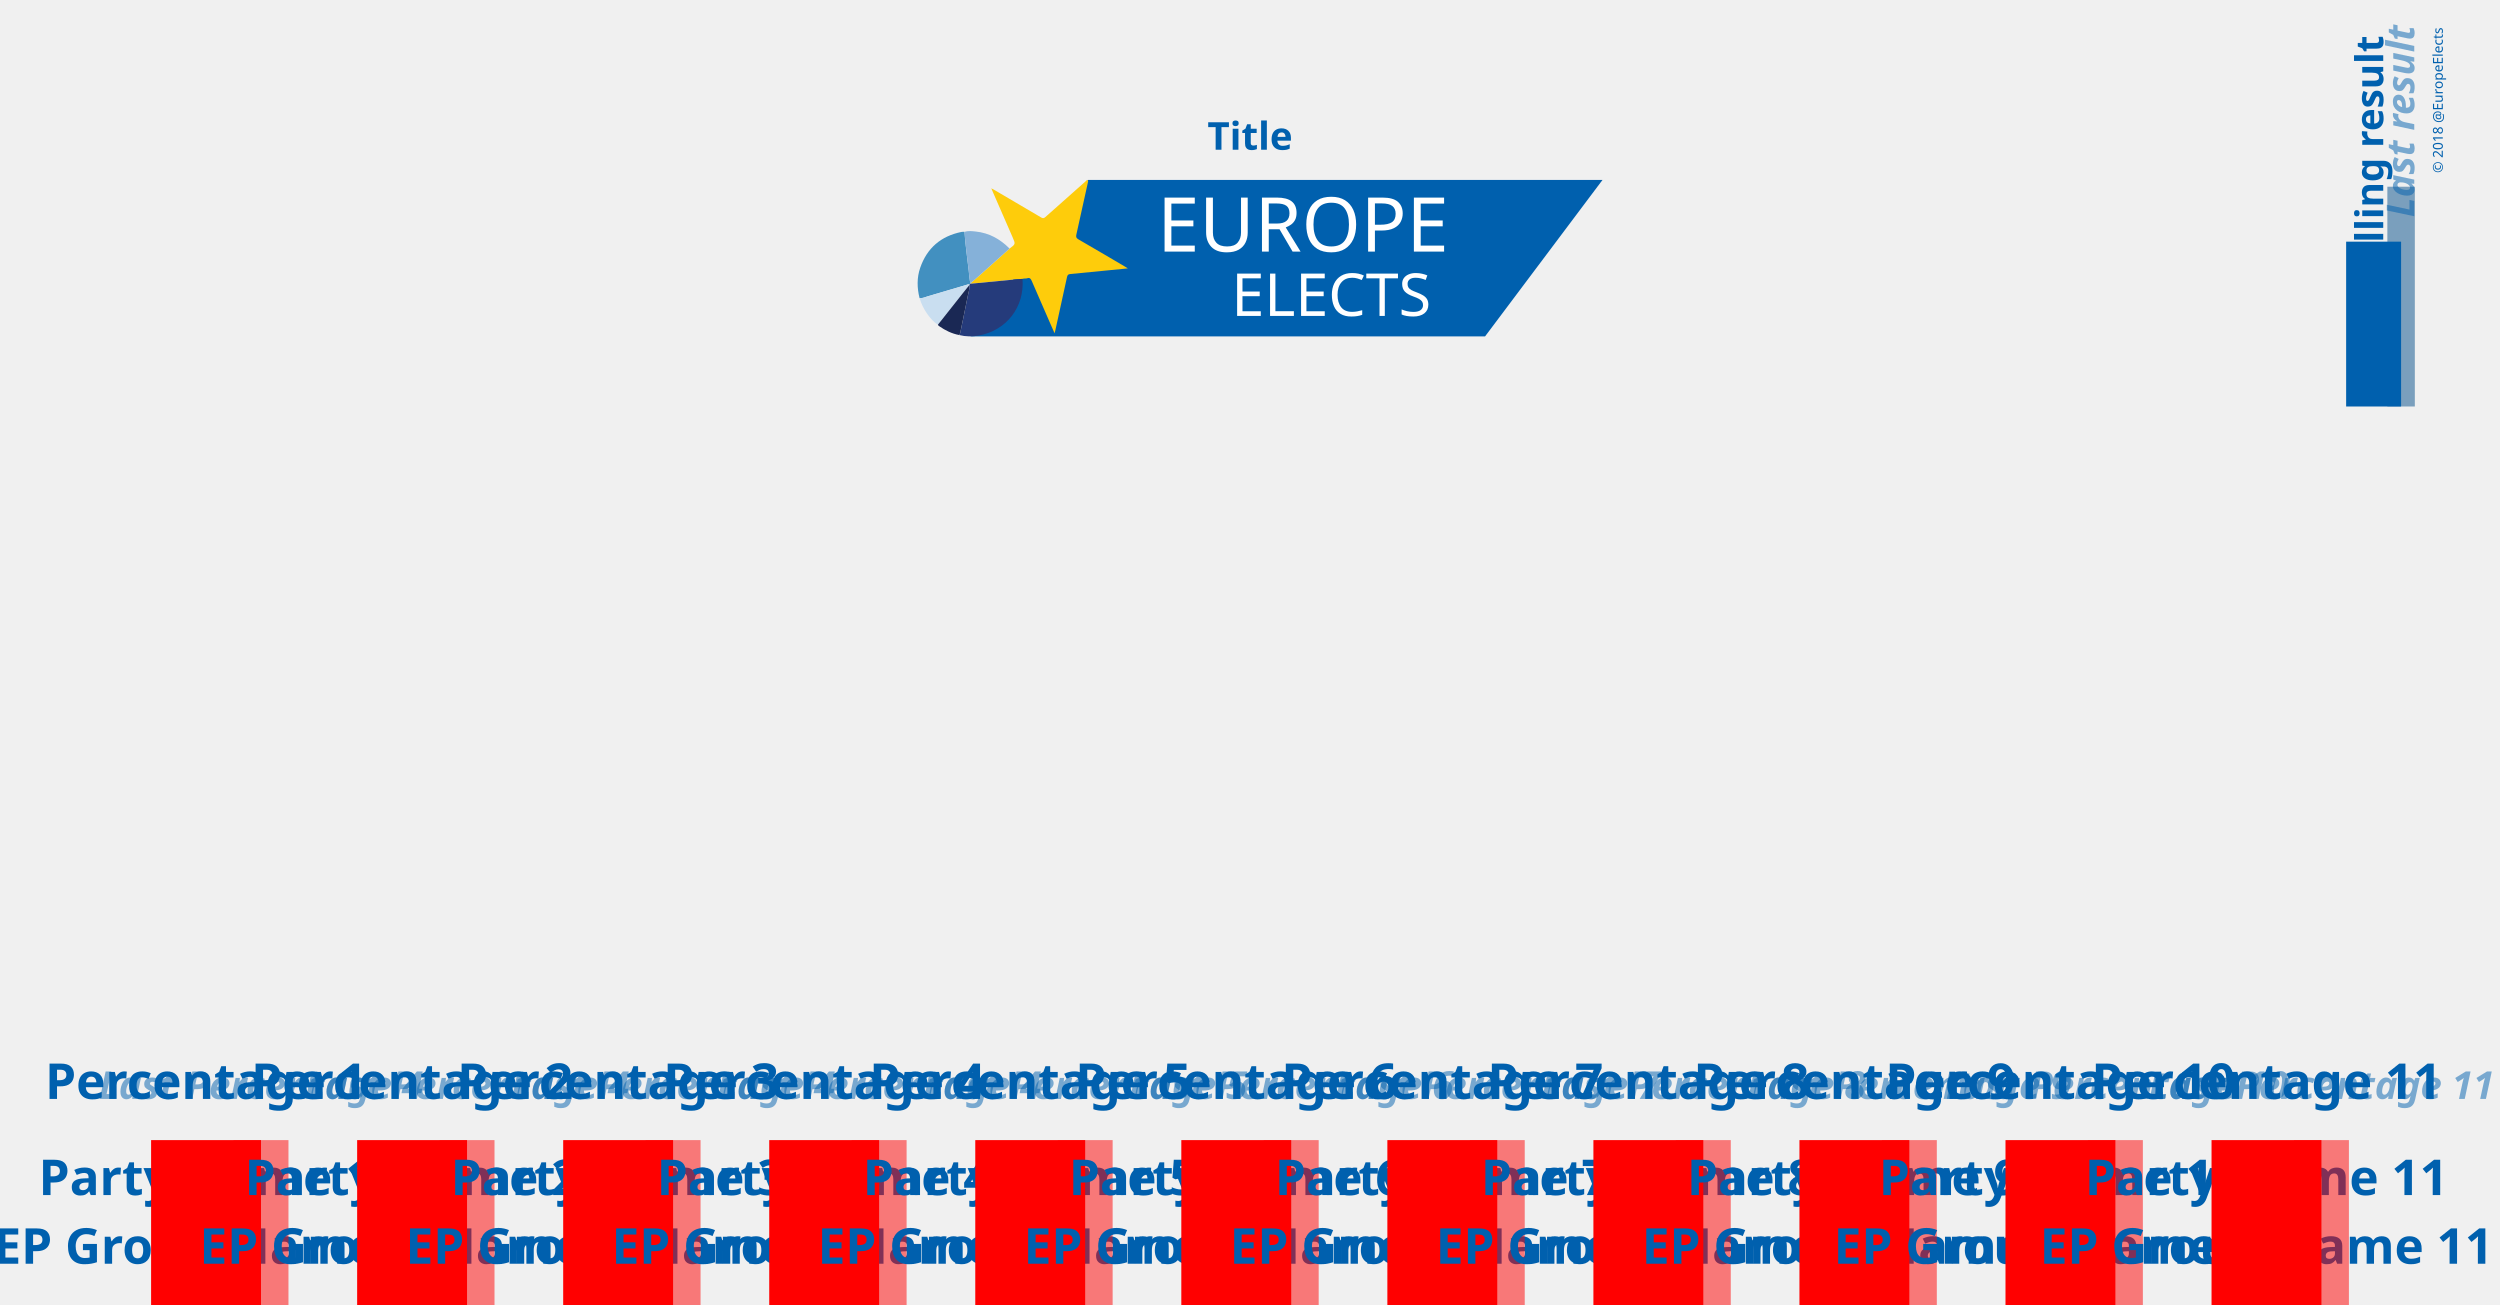
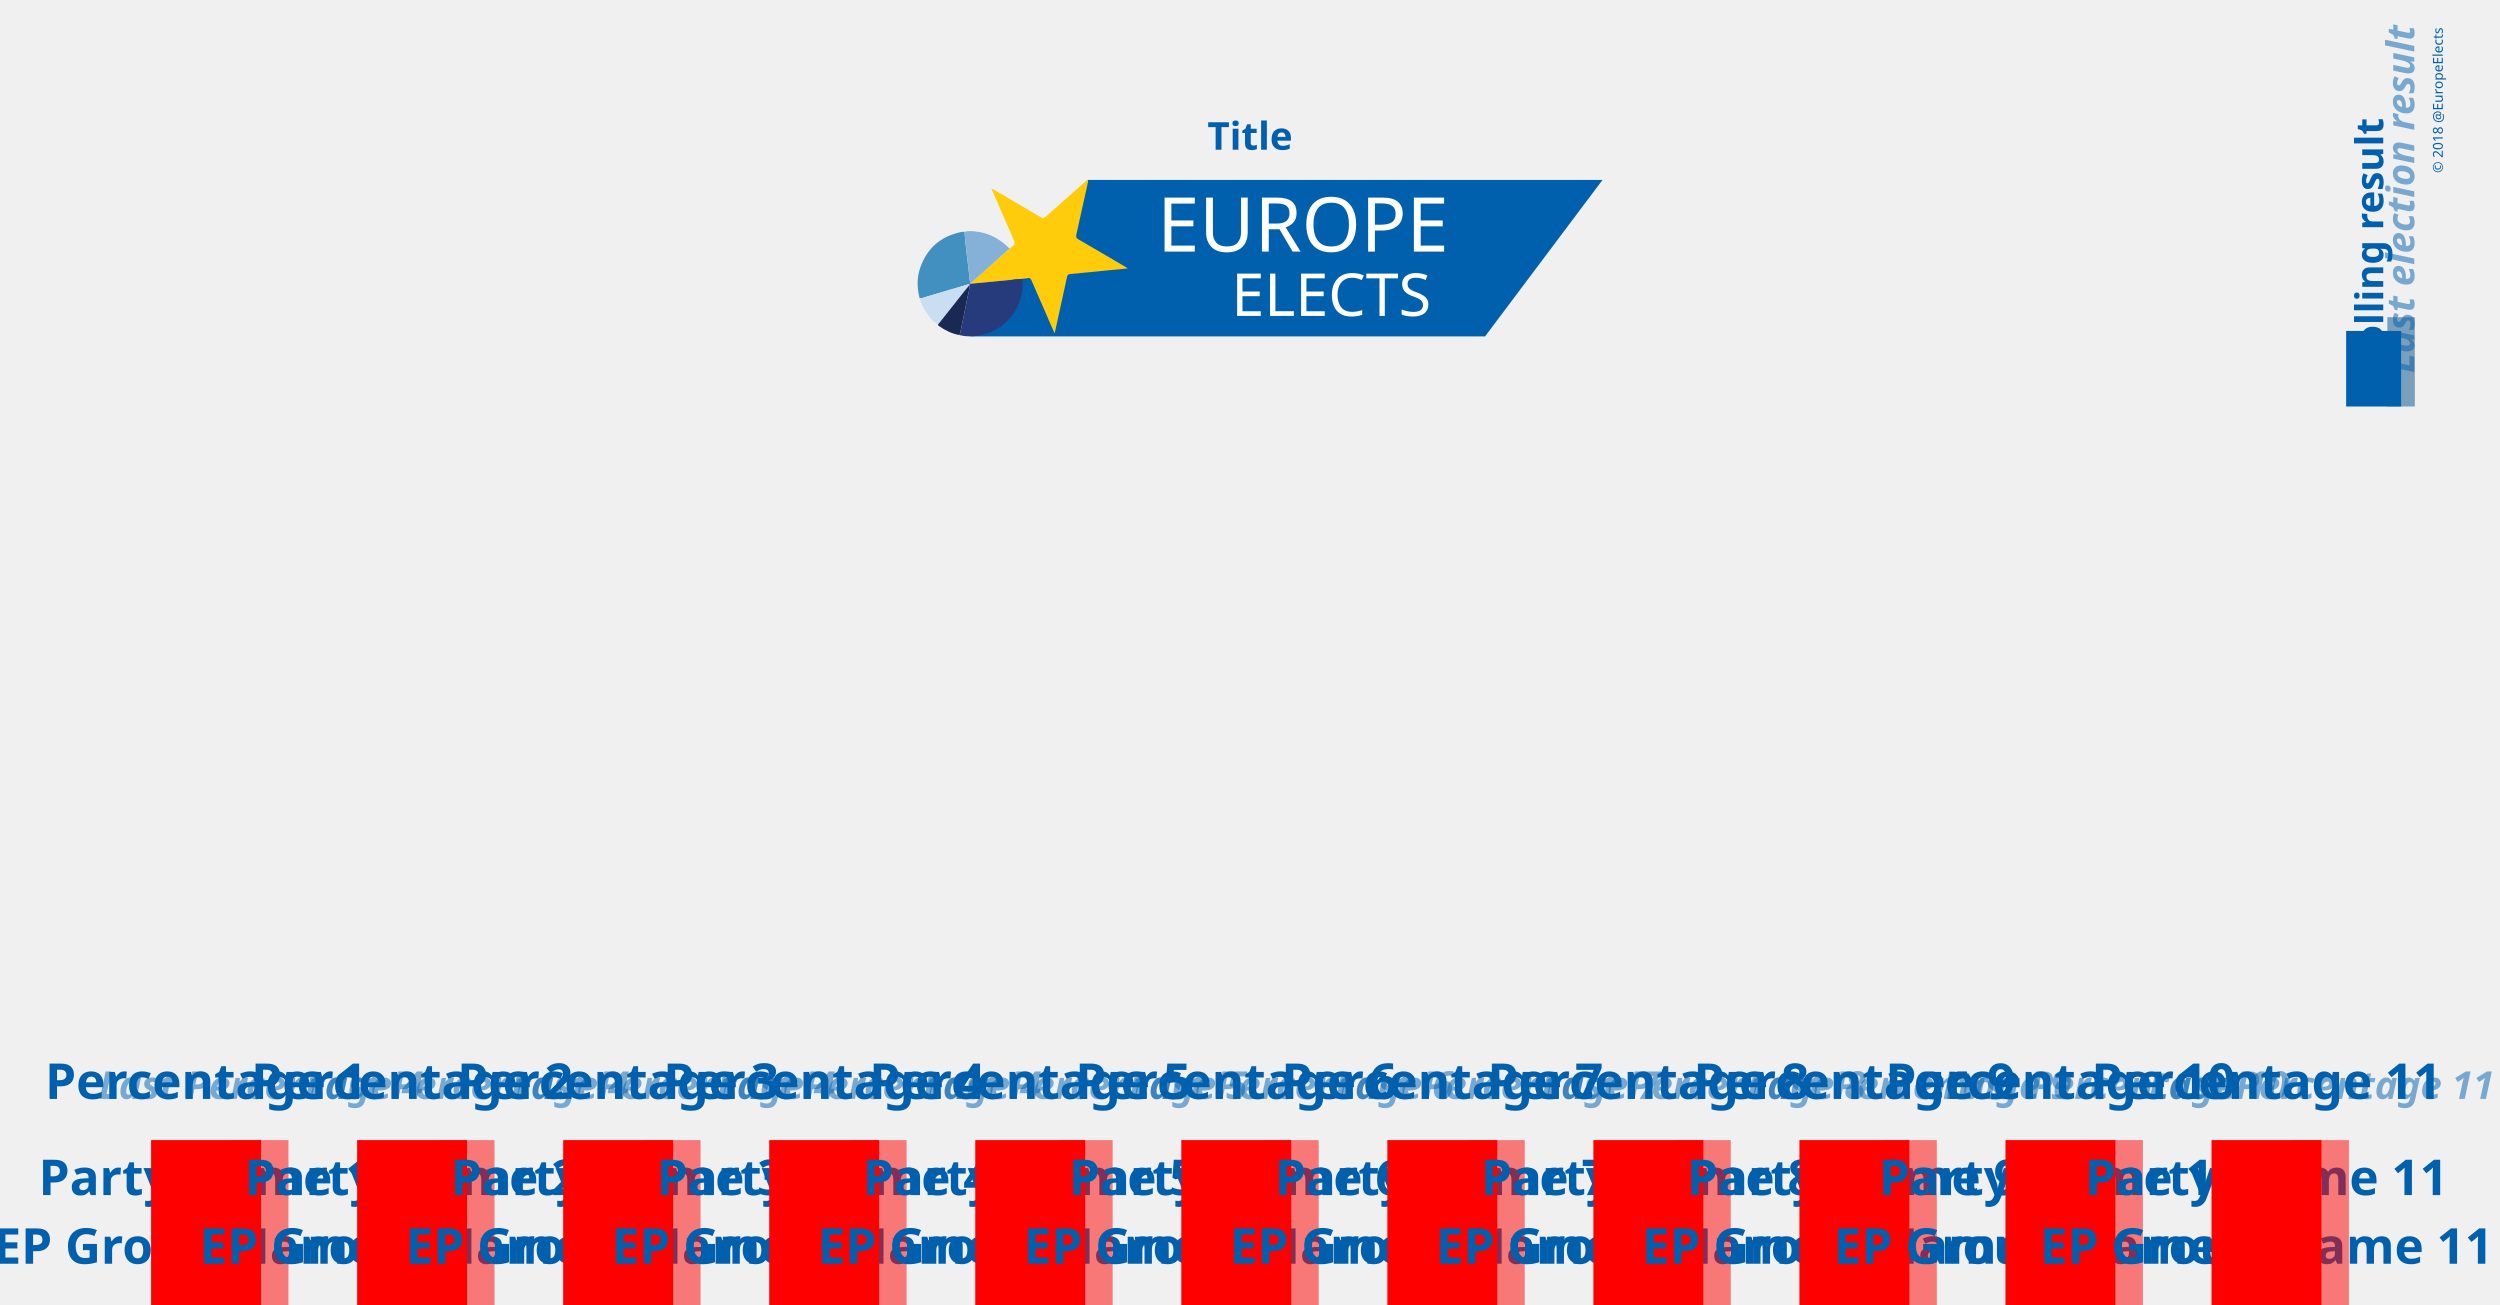
<svg xmlns="http://www.w3.org/2000/svg" height="950" width="1820" version="1.1" id="svg294">
  <defs id="defs70">
    <clipPath id="clipPath379" clipPathUnits="userSpaceOnUse">
      <path id="path377" d="M 0,300 H 600 V 0 H 0 Z" />
    </clipPath>
  </defs>
  <text font-size="46px" font-style="normal" font-weight="bold" text-align="center" x="910" y="61" id="text74" style="font-style:normal;font-weight:bold;font-size:46px;font-family:'Advent Pro';text-align:center;text-anchor:middle;fill:#0060ae" />
  <text font-size="28px" font-style="normal" font-weight="bold" text-align="center" x="910" y="109" id="title" style="font-style:normal;font-weight:bold;font-size:28px;font-family:'Advent Pro';text-align:center;text-anchor:middle;fill:#0060ae">Title</text>
  <text font-size="10px" font-style="normal" font-weight="normal" text-align="center" transform="rotate(-90)" x="-20" y="1778.356" id="text78" style="font-style:normal;font-weight:normal;font-size:10px;font-family:'Advent Pro';text-align:center;text-anchor:end;fill:#0060ae">© 2018 @EuropeElects</text>
  <g id="g368" transform="translate(-45,100)">
    <g id="layer1" transform="matrix(2.494488,0,0,2.494488,1052.84,-436.06)">
      <g id="g369" transform="matrix(0.3527778,0,0,-0.3527778,29.38088,232.8894)">
        <path d="m 0,0 h -425.677 l 97.138,129.395 H 97.138 Z" style="fill:#0060ae;fill-opacity:1;fill-rule:nonzero;stroke:none" id="path371" />
      </g>
      <g transform="matrix(0.3527778,0,0,-0.3527778,-142.1191,262.9821)" id="g373">
        <g id="g375" clip-path="url(#clipPath379)">
          <g id="g381" transform="translate(92.7598,157.9404)">
            <path d="m 0,0 c 4.968,3.662 4.997,3.674 2.582,9.229 -5.319,12.234 -10.673,24.454 -16.01,36.68 -0.481,1.1 -0.945,2.209 -1.683,3.938 1.26,-0.671 2.004,-1.033 2.715,-1.449 12.847,-7.534 25.707,-15.049 38.515,-22.65 1.445,-0.857 2.283,-0.771 3.539,0.355 10.98,9.838 22.03,19.598 33.073,29.365 0.575,0.508 1,1.311 1.974,1.289 0.521,-0.882 0.18,-1.742 -0.007,-2.587 C 61.565,39.956 58.447,25.739 55.258,11.537 54.849,9.715 55.118,8.678 56.9,7.65 69.732,0.25 82.483,-7.291 95.257,-14.791 c 0.682,-0.401 1.347,-0.834 2.596,-1.612 -5.581,-0.55 -10.544,-1.038 -15.509,-1.528 -10.69,-1.056 -21.374,-2.158 -32.073,-3.126 -1.811,-0.164 -2.396,-0.901 -2.758,-2.587 -3.109,-14.47 -6.316,-28.919 -9.498,-43.374 -0.184,-0.835 -0.416,-1.659 -0.768,-3.049 -1.196,2.702 -2.182,4.901 -3.145,7.109 -5.272,12.077 -10.569,24.144 -15.776,36.249 -0.777,1.808 -1.596,2.859 -3.742,2.133 -1.22,-0.413 -2.607,0.035 -3.845,-0.505 -1.771,-0.121 -3.547,-0.199 -5.313,-0.369 -12.574,-1.21 -25.148,-2.438 -37.721,-3.66 -0.015,0.121 -0.025,0.243 -0.031,0.365 2.26,1.965 4.541,3.905 6.775,5.898 C -17.025,-15.241 -8.516,-7.617 0,0" style="fill:#fecc0b;fill-opacity:1;fill-rule:nonzero;stroke:none" id="path383" />
          </g>
          <g id="g385" transform="translate(60.4648,128.8301)">
            <path d="m 0,0 c 12.573,1.222 25.146,2.451 37.721,3.66 1.766,0.17 3.542,0.249 5.313,0.369 1.709,-23.318 -13.172,-42.651 -36.176,-46.875 -5.408,-0.993 -10.849,-0.942 -16.226,0.422 0.474,0.671 0.774,1.402 0.941,2.217 2.062,10.063 4.213,20.109 6.172,30.192 0.576,2.963 1.718,5.872 1.338,8.988 l -0.114,0.463 -0.048,-0.023 c 0.377,-0.043 0.504,0.226 0.626,0.501 l 0.24,-0.03 z" style="fill:#253b7b;fill-opacity:1;fill-rule:nonzero;stroke:none" id="path387" />
          </g>
          <g id="g389" transform="translate(60.4648,128.8301)">
            <path d="m 0,0 -0.213,-0.116 c 0,0 -0.24,0.03 -0.24,0.031 -0.208,-0.167 -0.417,-0.335 -0.626,-0.502 l 0.048,0.023 c -0.839,0.198 -1.595,-0.138 -2.368,-0.368 -10.568,-3.132 -21.124,-6.301 -31.71,-9.366 -2.305,-0.668 -4.521,-1.867 -7.051,-1.56 -2.09,8.395 -2.307,16.794 0.532,25.039 5.662,16.446 17.22,26.232 34.195,29.701 0.783,0.16 1.621,0.051 2.432,0.067 0.217,-2.659 0.364,-5.327 0.663,-7.978 C -3.443,27.02 -2.56,19.066 -1.528,11.133 -1.062,7.541 -1.033,3.883 -0.031,0.366 -0.025,0.243 -0.015,0.122 0,0" style="fill:#4290c0;fill-opacity:1;fill-rule:nonzero;stroke:none" id="path391" />
          </g>
          <g id="g393" transform="translate(60.4336,129.1958)">
            <path d="m 0,0 c -1.002,3.518 -1.03,7.175 -1.497,10.767 -1.031,7.934 -1.915,15.887 -2.81,23.838 -0.298,2.651 -0.446,5.319 -0.663,7.978 3.015,0.994 6.097,0.591 9.133,0.285 C 15.327,41.742 24.53,36.628 32.327,28.746 23.811,21.127 15.301,13.504 6.775,5.897 4.541,3.904 2.26,1.964 0,0" style="fill:#85b1d9;fill-opacity:1;fill-rule:nonzero;stroke:none" id="path395" />
          </g>
          <g id="g397" transform="translate(18.3047,116.9722)">
            <path d="m 0,0 c 2.53,-0.307 4.746,0.892 7.051,1.56 10.586,3.065 21.142,6.233 31.71,9.366 0.773,0.23 1.529,0.566 2.368,0.367 0.038,-0.154 0.076,-0.308 0.114,-0.463 -1.68,-2.088 -3.372,-4.165 -5.035,-6.266 -7.005,-8.848 -14,-17.704 -20.999,-26.558 -3.738,2.253 -6.441,5.547 -8.918,9.029 C 3.474,-9.006 1.411,-4.655 0,0" style="fill:#c9def0;fill-opacity:1;fill-rule:nonzero;stroke:none" id="path399" />
          </g>
          <g id="g401" transform="translate(33.5137,94.9785)">
            <path d="m 0,0 c 6.999,8.854 13.994,17.709 20.999,26.558 1.663,2.101 3.355,4.177 5.035,6.266 C 26.414,29.708 25.272,26.8 24.696,23.836 22.737,13.753 20.586,3.708 18.524,-6.355 18.357,-7.17 18.058,-7.902 17.583,-8.572 11.512,-7.417 6.093,-4.784 1.073,-1.256 0.619,-0.937 0.118,-0.622 0,0" style="fill:#1a2854;fill-opacity:1;fill-rule:nonzero;stroke:none" id="path403" />
          </g>
          <g id="g405" transform="translate(59.3857,128.2432)">
            <path d="M 0,0 C 0.209,0.167 0.418,0.334 0.626,0.501 0.504,0.226 0.377,-0.043 0,0" style="fill:#c9def0;fill-opacity:1;fill-rule:nonzero;stroke:none" id="path407" />
          </g>
        </g>
      </g>
      <text y="208.148" x="-66.294" style="font-variant:normal;font-weight:500;font-stretch:normal;font-size:22.083px;font-family:'Advent Pro';-inkscape-font-specification:AdventPro-Medium;writing-mode:lr-tb;fill:#ffffff;fill-opacity:1;fill-rule:nonzero;stroke:none;stroke-width:0.353" id="text411">
        <tspan style="stroke-width:0.353" x="-66.294 -56.025 -43.526 -31.866 -19.986 -7.906" y="208.148" id="tspan409">EUROPE</tspan>
      </text>
      <text y="226.924" x="-44.651" style="font-variant:normal;font-weight:300;font-stretch:normal;font-size:17.282px;font-family:'Advent Pro';-inkscape-font-specification:AdventPro-Light;writing-mode:lr-tb;fill:#ffffff;fill-opacity:1;fill-rule:nonzero;stroke:none;stroke-width:0.353" id="text415">
        <tspan style="stroke-width:0.353" x="-44.651 -36.615 -29.011 -20.974 -13.474 -6.526" y="226.924" id="tspan413">ELECTS</tspan>
      </text>
    </g>
  </g>
  <g transform="translate(850,-470)" id="g338">
-     <rect height="20" width="160" x="-765.928" y="887.991" id="rect80-2" style="opacity:0.5;fill:#044e8a;stroke-width:5" transform="rotate(-90)" />
-     <rect height="40" width="120" x="-765.928" y="857.991" id="rect86-9" style="fill:#0060ae" transform="rotate(-90)" />
-     <text font-size="28px" font-style="normal" font-weight="bold" text-align="center" x="-495.878" y="884.991" id="text88-3" style="font-style:normal;font-weight:bold;font-size:28px;font-family:'Advent Pro';text-align:center;text-anchor:end;fill:#0060ae" transform="rotate(-90)">Polling result</text>
-     <text font-size="28px" font-style="italic" font-weight="bold" text-align="center" x="-488.253" y="907.581" id="text92-0" style="font-style:italic;font-weight:bold;font-size:28px;font-family:'Advent Pro';text-align:center;text-anchor:end;opacity:0.5;fill:#0060ae" transform="rotate(-90)">Last result</text>
+     <rect height="20" width="65" x="-765.928" y="887.991" id="rect80-2" style="opacity:0.5;fill:#044e8a;stroke-width:5" transform="rotate(-90)" />
+     <rect height="40" width="55" x="-765.928" y="857.991" id="rect86-9" style="fill:#0060ae" transform="rotate(-90)" />
+     <text font-size="28px" font-style="normal" font-weight="bold" text-align="center" x="-555.878" y="884.991" id="text88-3" style="font-style:normal;font-weight:bold;font-size:28px;font-family:'Advent Pro';text-align:center;text-anchor:end;fill:#0060ae" transform="rotate(-90)">Polling result</text>
+     <text font-size="28px" font-style="italic" font-weight="bold" text-align="center" x="-488.253" y="907.581" id="text92-0" style="font-style:italic;font-weight:bold;font-size:28px;font-family:'Advent Pro';text-align:center;text-anchor:end;opacity:0.5;fill:#0060ae" transform="rotate(-90)">Last election result</text>
  </g>
  <text style="font-style:normal;font-weight:bold;font-size:36px;font-family:'Advent Pro';text-align:center;text-anchor:middle;fill:#0060ae" id="party-name-1" y="870" x="150" text-align="center" font-weight="bold" font-style="normal" font-size="36px">Party Name 1</text>
  <text style="font-style:normal;font-weight:bold;font-size:36px;font-family:'Advent Pro';text-align:center;text-anchor:middle;fill:#0060ae" id="ep-group-name-1" y="920" x="150" text-align="center" font-weight="bold" font-style="normal" font-size="36px">EP Group Name 1</text>
  <rect id="party-bar-1" y="830" x="110" width="80" height="498" fill="#ff0000" />
  <rect id="party-bar-last-1" y="830" x="170" width="40" height="498" fill="#ff0000" style="opacity:0.5" />
  <text style="font-style:normal;font-weight:bold;font-size:36px;font-family:'Advent Pro';text-align:center;text-anchor:middle;fill:#0060ae" id="percentage-1" y="800" x="150" text-align="center" font-weight="bold" font-style="normal" font-size="36px">Percentage 1</text>
  <text style="font-style:italic;font-weight:bold;font-size:28px;font-family:'Advent Pro';text-align:center;text-anchor:middle;fill:#0060ae;opacity:0.5" id="percentage-last-1" y="800" x="190" text-align="center" font-weight="bold" font-style="normal" font-size="36px">Last Percentage 4</text>
  <text style="font-style:normal;font-weight:bold;font-size:36px;font-family:'Advent Pro';text-align:center;text-anchor:middle;fill:#0060ae" id="party-name-2" y="870" x="300" text-align="center" font-weight="bold" font-style="normal" font-size="36px">Party Name 2</text>
  <text style="font-style:normal;font-weight:bold;font-size:36px;font-family:'Advent Pro';text-align:center;text-anchor:middle;fill:#0060ae" id="ep-group-name-2" y="920" x="300" text-align="center" font-weight="bold" font-style="normal" font-size="36px">EP Group Name 2</text>
  <rect id="party-bar-2" y="830" x="260" width="80" height="498" fill="#ff0000" />
  <rect id="party-bar-last-2" y="830" x="320" width="40" height="498" fill="#ff0000" style="opacity:0.5" />
  <text style="font-style:normal;font-weight:bold;font-size:36px;font-family:'Advent Pro';text-align:center;text-anchor:middle;fill:#0060ae" id="percentage-2" y="800" x="300" text-align="center" font-weight="bold" font-style="normal" font-size="36px">Percentage 2</text>
  <text style="font-style:italic;font-weight:bold;font-size:28px;font-family:'Advent Pro';text-align:center;text-anchor:middle;fill:#0060ae;opacity:0.5" id="percentage-last-2" y="800" x="340" text-align="center" font-weight="bold" font-style="normal" font-size="36px">Last Percentage 4</text>
  <text style="font-style:normal;font-weight:bold;font-size:36px;font-family:'Advent Pro';text-align:center;text-anchor:middle;fill:#0060ae" id="party-name-3" y="870" x="450" text-align="center" font-weight="bold" font-style="normal" font-size="36px">Party Name 3</text>
  <text style="font-style:normal;font-weight:bold;font-size:36px;font-family:'Advent Pro';text-align:center;text-anchor:middle;fill:#0060ae" id="ep-group-name-3" y="920" x="450" text-align="center" font-weight="bold" font-style="normal" font-size="36px">EP Group Name 3</text>
  <rect id="party-bar-3" y="830" x="410" width="80" height="498" fill="#ff0000" />
  <rect id="party-bar-last-3" y="830" x="470" width="40" height="498" fill="#ff0000" style="opacity:0.5" />
  <text style="font-style:normal;font-weight:bold;font-size:36px;font-family:'Advent Pro';text-align:center;text-anchor:middle;fill:#0060ae" id="percentage-3" y="800" x="450" text-align="center" font-weight="bold" font-style="normal" font-size="36px">Percentage 3</text>
  <text style="font-style:italic;font-weight:bold;font-size:28px;font-family:'Advent Pro';text-align:center;text-anchor:middle;fill:#0060ae;opacity:0.5" id="percentage-last-3" y="800" x="490" text-align="center" font-weight="bold" font-style="normal" font-size="36px">Last Percentage 4</text>
  <text style="font-style:normal;font-weight:bold;font-size:36px;font-family:'Advent Pro';text-align:center;text-anchor:middle;fill:#0060ae" id="party-name-4" y="870" x="600" text-align="center" font-weight="bold" font-style="normal" font-size="36px">Party Name 4</text>
  <text style="font-style:normal;font-weight:bold;font-size:36px;font-family:'Advent Pro';text-align:center;text-anchor:middle;fill:#0060ae" id="ep-group-name-4" y="920" x="600" text-align="center" font-weight="bold" font-style="normal" font-size="36px">EP Group Name 4</text>
  <rect id="party-bar-4" y="830" x="560" width="80" height="498" fill="#ff0000" />
  <rect id="party-bar-last-4" y="830" x="620" width="40" height="498" fill="#ff0000" style="opacity:0.5" />
  <text style="font-style:normal;font-weight:bold;font-size:36px;font-family:'Advent Pro';text-align:center;text-anchor:middle;fill:#0060ae" id="percentage-4" y="800" x="600" text-align="center" font-weight="bold" font-style="normal" font-size="36px">Percentage 4</text>
  <text style="font-style:italic;font-weight:bold;font-size:28px;font-family:'Advent Pro';text-align:center;text-anchor:middle;fill:#0060ae;opacity:0.5" id="percentage-last-4" y="800" x="640" text-align="center" font-weight="bold" font-style="normal" font-size="36px">Last Percentage 4</text>
  <text style="font-style:normal;font-weight:bold;font-size:36px;font-family:'Advent Pro';text-align:center;text-anchor:middle;fill:#0060ae" id="party-name-5" y="870" x="750" text-align="center" font-weight="bold" font-style="normal" font-size="36px">Party Name 5</text>
  <text style="font-style:normal;font-weight:bold;font-size:36px;font-family:'Advent Pro';text-align:center;text-anchor:middle;fill:#0060ae" id="ep-group-name-5" y="920" x="750" text-align="center" font-weight="bold" font-style="normal" font-size="36px">EP Group Name 5</text>
  <rect id="party-bar-5" y="830" x="710" width="80" height="498" fill="#ff0000" />
  <rect id="party-bar-last-5" y="830" x="770" width="40" height="498" fill="#ff0000" style="opacity:0.5" />
  <text style="font-style:normal;font-weight:bold;font-size:36px;font-family:'Advent Pro';text-align:center;text-anchor:middle;fill:#0060ae" id="percentage-5" y="800" x="750" text-align="center" font-weight="bold" font-style="normal" font-size="36px">Percentage 5</text>
  <text style="font-style:italic;font-weight:bold;font-size:28px;font-family:'Advent Pro';text-align:center;text-anchor:middle;fill:#0060ae;opacity:0.5" id="percentage-last-5" y="800" x="790" text-align="center" font-weight="bold" font-style="normal" font-size="36px">Last Percentage 5</text>
  <text style="font-style:normal;font-weight:bold;font-size:36px;font-family:'Advent Pro';text-align:center;text-anchor:middle;fill:#0060ae" id="party-name-6" y="870" x="900" text-align="center" font-weight="bold" font-style="normal" font-size="36px">Party Name 6</text>
  <text style="font-style:normal;font-weight:bold;font-size:36px;font-family:'Advent Pro';text-align:center;text-anchor:middle;fill:#0060ae" id="ep-group-name-6" y="920" x="900" text-align="center" font-weight="bold" font-style="normal" font-size="36px">EP Group Name 6</text>
  <rect id="party-bar-6" y="830" x="860" width="80" height="498" fill="#ff0000" />
  <rect id="party-bar-last-6" y="830" x="920" width="40" height="498" fill="#ff0000" style="opacity:0.5" />
  <text style="font-style:normal;font-weight:bold;font-size:36px;font-family:'Advent Pro';text-align:center;text-anchor:middle;fill:#0060ae" id="percentage-6" y="800" x="900" text-align="center" font-weight="bold" font-style="normal" font-size="36px">Percentage 6</text>
  <text style="font-style:italic;font-weight:bold;font-size:28px;font-family:'Advent Pro';text-align:center;text-anchor:middle;fill:#0060ae;opacity:0.5" id="percentage-last-6" y="800" x="940" text-align="center" font-weight="bold" font-style="normal" font-size="36px">Last Percentage 6</text>
  <text style="font-style:normal;font-weight:bold;font-size:36px;font-family:'Advent Pro';text-align:center;text-anchor:middle;fill:#0060ae" id="party-name-7" y="870" x="1050" text-align="center" font-weight="bold" font-style="normal" font-size="36px">Party Name 7</text>
  <text style="font-style:normal;font-weight:bold;font-size:36px;font-family:'Advent Pro';text-align:center;text-anchor:middle;fill:#0060ae" id="ep-group-name-7" y="920" x="1050" text-align="center" font-weight="bold" font-style="normal" font-size="36px">EP Group Name 7</text>
  <rect id="party-bar-7" y="830" x="1010" width="80" height="498" fill="#ff0000" />
  <rect id="party-bar-last-7" y="830" x="1070" width="40" height="498" fill="#ff0000" style="opacity:0.5" />
  <text style="font-style:normal;font-weight:bold;font-size:36px;font-family:'Advent Pro';text-align:center;text-anchor:middle;fill:#0060ae" id="percentage-7" y="800" x="1050" text-align="center" font-weight="bold" font-style="normal" font-size="36px">Percentage 7</text>
  <text style="font-style:italic;font-weight:bold;font-size:28px;font-family:'Advent Pro';text-align:center;text-anchor:middle;fill:#0060ae;opacity:0.5" id="percentage-last-7" y="800" x="1090" text-align="center" font-weight="bold" font-style="normal" font-size="36px">Last Percentage 7</text>
  <text style="font-style:normal;font-weight:bold;font-size:36px;font-family:'Advent Pro';text-align:center;text-anchor:middle;fill:#0060ae" id="party-name-8" y="870" x="1200" text-align="center" font-weight="bold" font-style="normal" font-size="36px">Party Name 8</text>
  <text style="font-style:normal;font-weight:bold;font-size:36px;font-family:'Advent Pro';text-align:center;text-anchor:middle;fill:#0060ae" id="ep-group-name-8" y="920" x="1200" text-align="center" font-weight="bold" font-style="normal" font-size="36px">EP Group Name 8</text>
  <rect id="party-bar-8" y="830" x="1160" width="80" height="498" fill="#ff0000" />
  <rect id="party-bar-last-8" y="830" x="1220" width="40" height="498" fill="#ff0000" style="opacity:0.5" />
  <text style="font-style:normal;font-weight:bold;font-size:36px;font-family:'Advent Pro';text-align:center;text-anchor:middle;fill:#0060ae" id="percentage-8" y="800" x="1200" text-align="center" font-weight="bold" font-style="normal" font-size="36px">Percentage 8</text>
  <text style="font-style:italic;font-weight:bold;font-size:28px;font-family:'Advent Pro';text-align:center;text-anchor:middle;fill:#0060ae;opacity:0.5" id="percentage-last-8" y="800" x="1240" text-align="center" font-weight="bold" font-style="normal" font-size="36px">Last Percentage 8</text>
  <text style="font-style:normal;font-weight:bold;font-size:36px;font-family:'Advent Pro';text-align:center;text-anchor:middle;fill:#0060ae" id="party-name-9" y="870" x="1350" text-align="center" font-weight="bold" font-style="normal" font-size="36px">Party Name 9</text>
  <text style="font-style:normal;font-weight:bold;font-size:36px;font-family:'Advent Pro';text-align:center;text-anchor:middle;fill:#0060ae" id="ep-group-name-9" y="920" x="1350" text-align="center" font-weight="bold" font-style="normal" font-size="36px">EP Group Name 9</text>
  <rect id="party-bar-9" y="830" x="1310" width="80" height="498" fill="#ff0000" />
  <rect id="party-bar-last-9" y="830" x="1370" width="40" height="498" fill="#ff0000" style="opacity:0.5" />
  <text style="font-style:normal;font-weight:bold;font-size:36px;font-family:'Advent Pro';text-align:center;text-anchor:middle;fill:#0060ae" id="percentage-9" y="800" x="1350" text-align="center" font-weight="bold" font-style="normal" font-size="36px">Percentage 9</text>
  <text style="font-style:italic;font-weight:bold;font-size:28px;font-family:'Advent Pro';text-align:center;text-anchor:middle;fill:#0060ae;opacity:0.5" id="percentage-last-9" y="800" x="1390" text-align="center" font-weight="bold" font-style="normal" font-size="36px">Last Percentage 9</text>
  <text style="font-style:normal;font-weight:bold;font-size:36px;font-family:'Advent Pro';text-align:center;text-anchor:middle;fill:#0060ae" id="party-name-10" y="870" x="1500" text-align="center" font-weight="bold" font-style="normal" font-size="36px">Party Name 10</text>
  <text style="font-style:normal;font-weight:bold;font-size:36px;font-family:'Advent Pro';text-align:center;text-anchor:middle;fill:#0060ae" id="ep-group-name-10" y="920" x="1500" text-align="center" font-weight="bold" font-style="normal" font-size="36px">EP Group Name 10</text>
  <rect id="party-bar-10" y="830" x="1460" width="80" height="498" fill="#ff0000" />
  <rect id="party-bar-last-10" y="830" x="1520" width="40" height="498" fill="#ff0000" style="opacity:0.5" />
  <text style="font-style:normal;font-weight:bold;font-size:36px;font-family:'Advent Pro';text-align:center;text-anchor:middle;fill:#0060ae" id="percentage-10" y="800" x="1500" text-align="center" font-weight="bold" font-style="normal" font-size="36px">Percentage 10</text>
  <text style="font-style:italic;font-weight:bold;font-size:28px;font-family:'Advent Pro';text-align:center;text-anchor:middle;fill:#0060ae;opacity:0.5" id="percentage-last-10" y="800" x="1540" text-align="center" font-weight="bold" font-style="normal" font-size="36px">Last Percentage 10</text>
  <text style="font-style:normal;font-weight:bold;font-size:36px;font-family:'Advent Pro';text-align:center;text-anchor:middle;fill:#0060ae" id="party-name-11" y="870" x="1650" text-align="center" font-weight="bold" font-style="normal" font-size="36px">Party Name 11</text>
  <text style="font-style:normal;font-weight:bold;font-size:36px;font-family:'Advent Pro';text-align:center;text-anchor:middle;fill:#0060ae" id="ep-group-name-11" y="920" x="1650" text-align="center" font-weight="bold" font-style="normal" font-size="36px">EP Group Name 11</text>
  <rect id="party-bar-11" y="830" x="1610" width="80" height="498" fill="#ff0000" />
  <rect id="party-bar-last-11" y="830" x="1670" width="40" height="498" fill="#ff0000" style="opacity:0.5" />
  <text style="font-style:normal;font-weight:bold;font-size:36px;font-family:'Advent Pro';text-align:center;text-anchor:middle;fill:#0060ae" id="percentage-11" y="800" x="1650" text-align="center" font-weight="bold" font-style="normal" font-size="36px">Percentage 11</text>
  <text style="font-style:italic;font-weight:bold;font-size:28px;font-family:'Advent Pro';text-align:center;text-anchor:middle;fill:#0060ae;opacity:0.5" id="percentage-last-11" y="800" x="1690" text-align="center" font-weight="bold" font-style="normal" font-size="36px">Last Percentage 11</text>
</svg>
